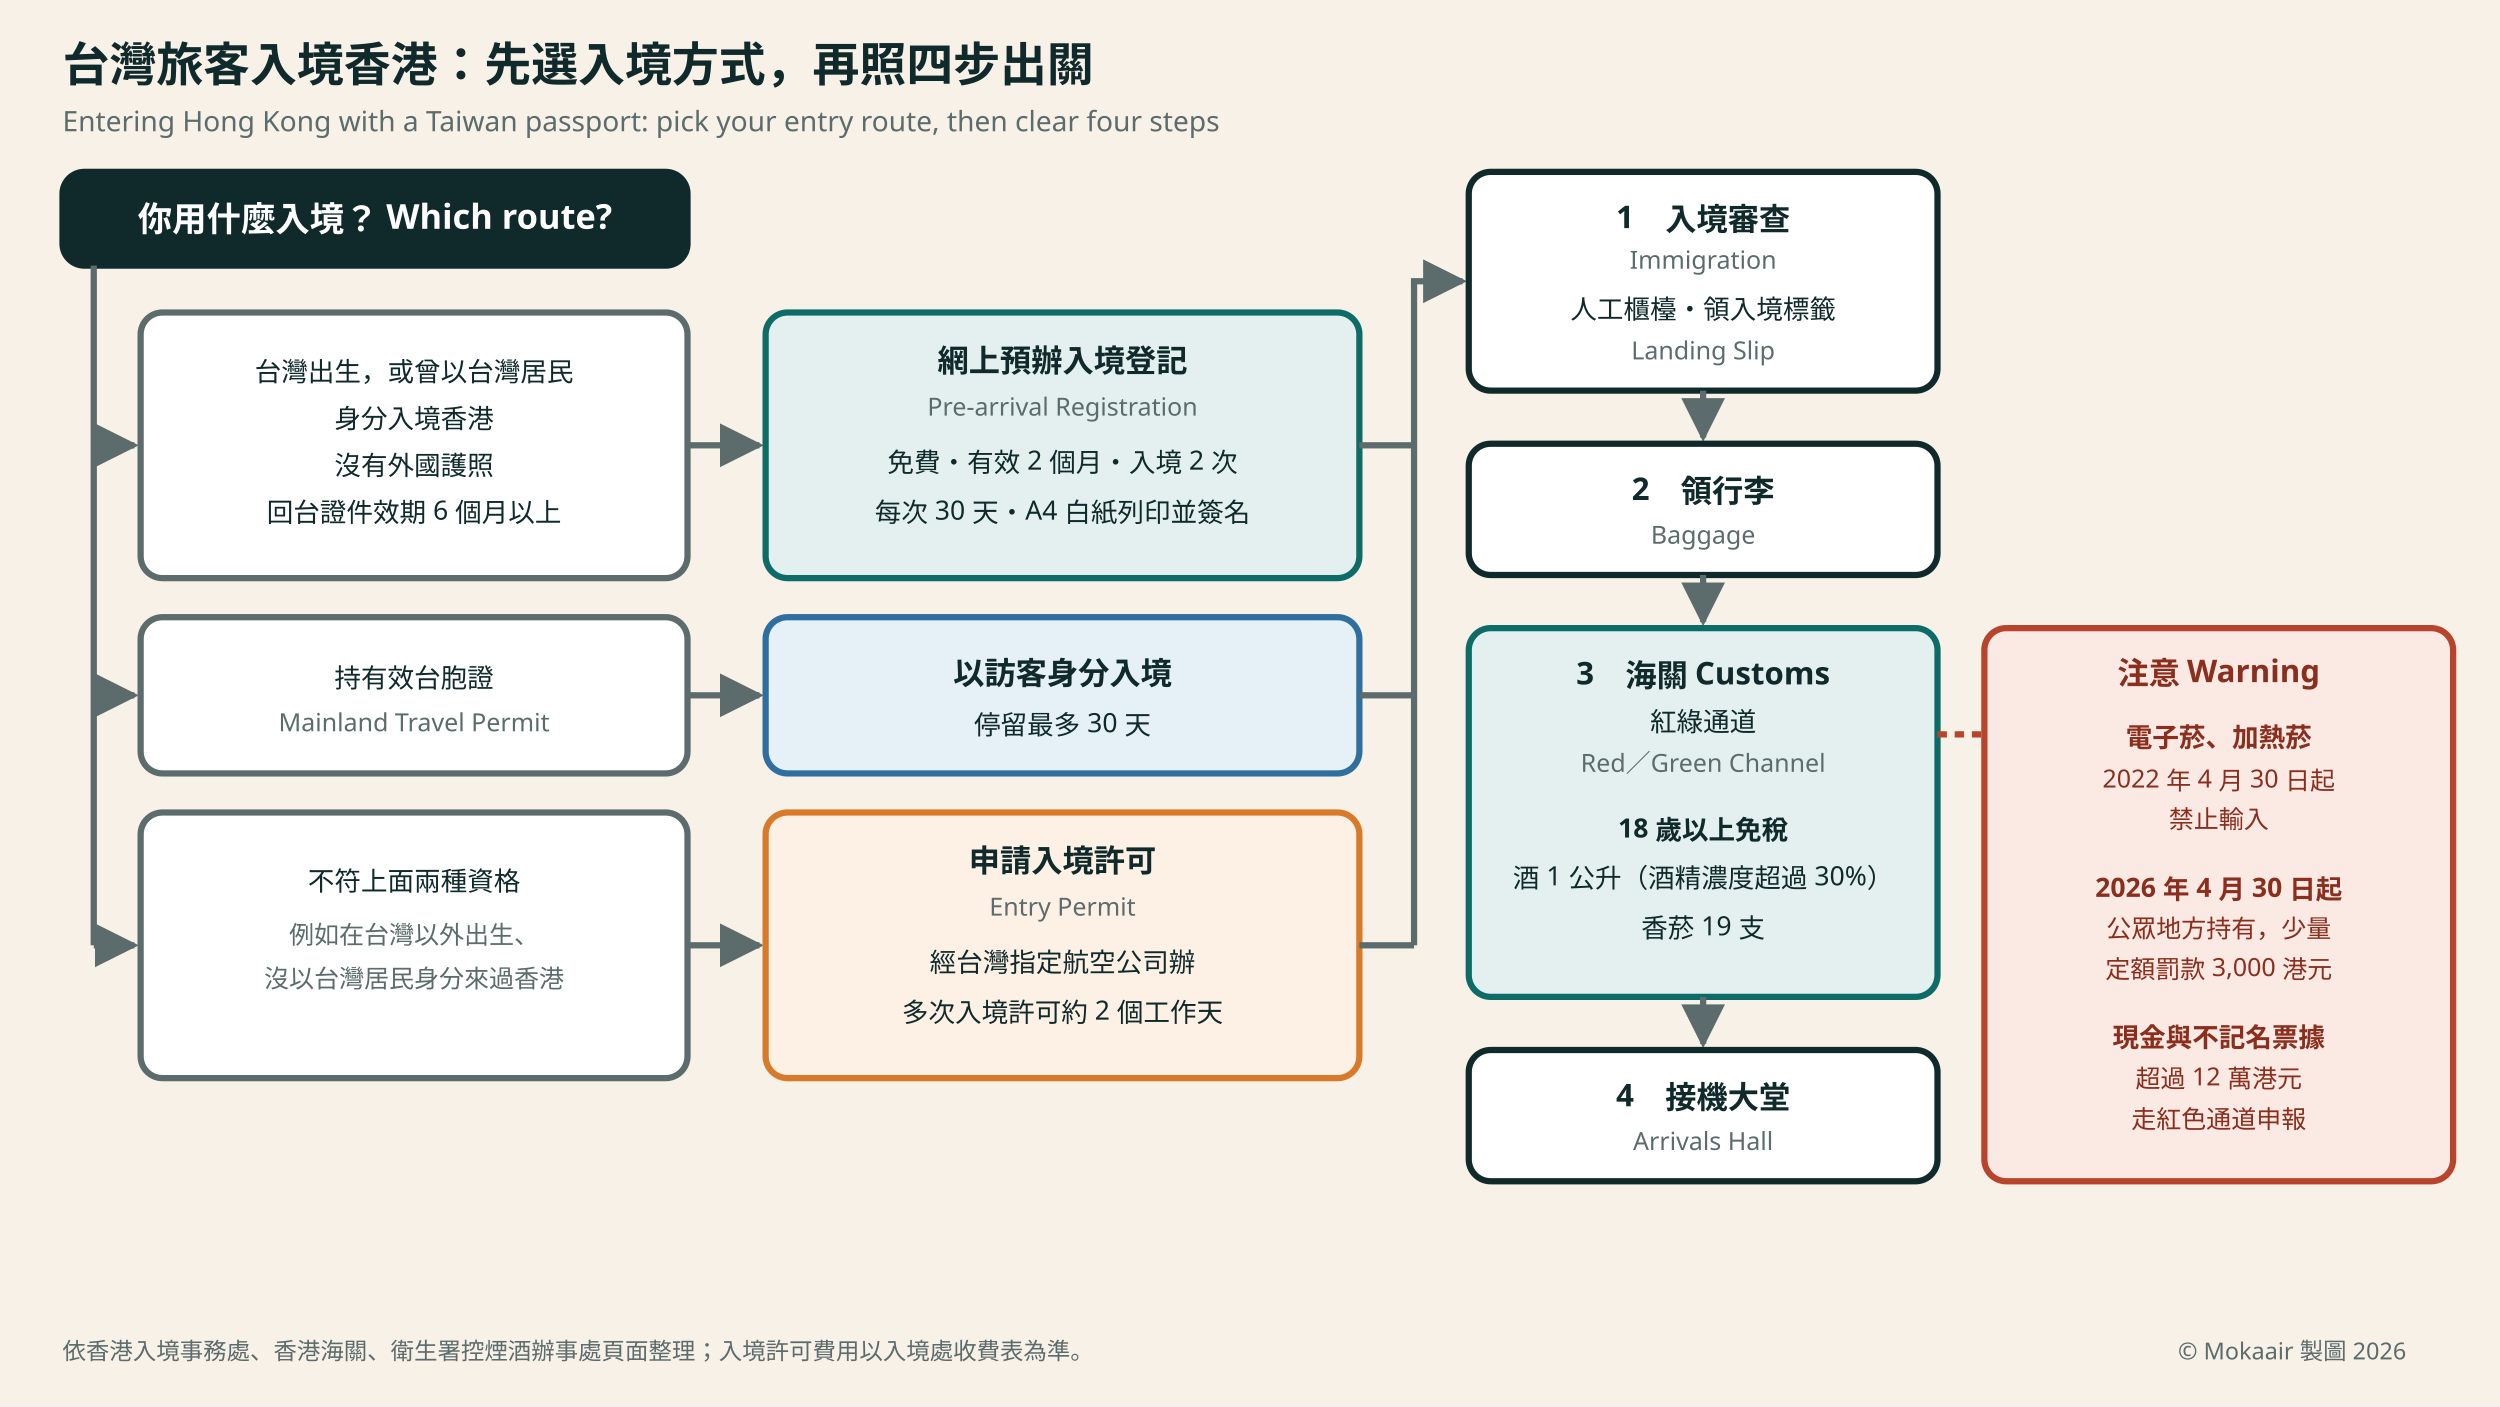
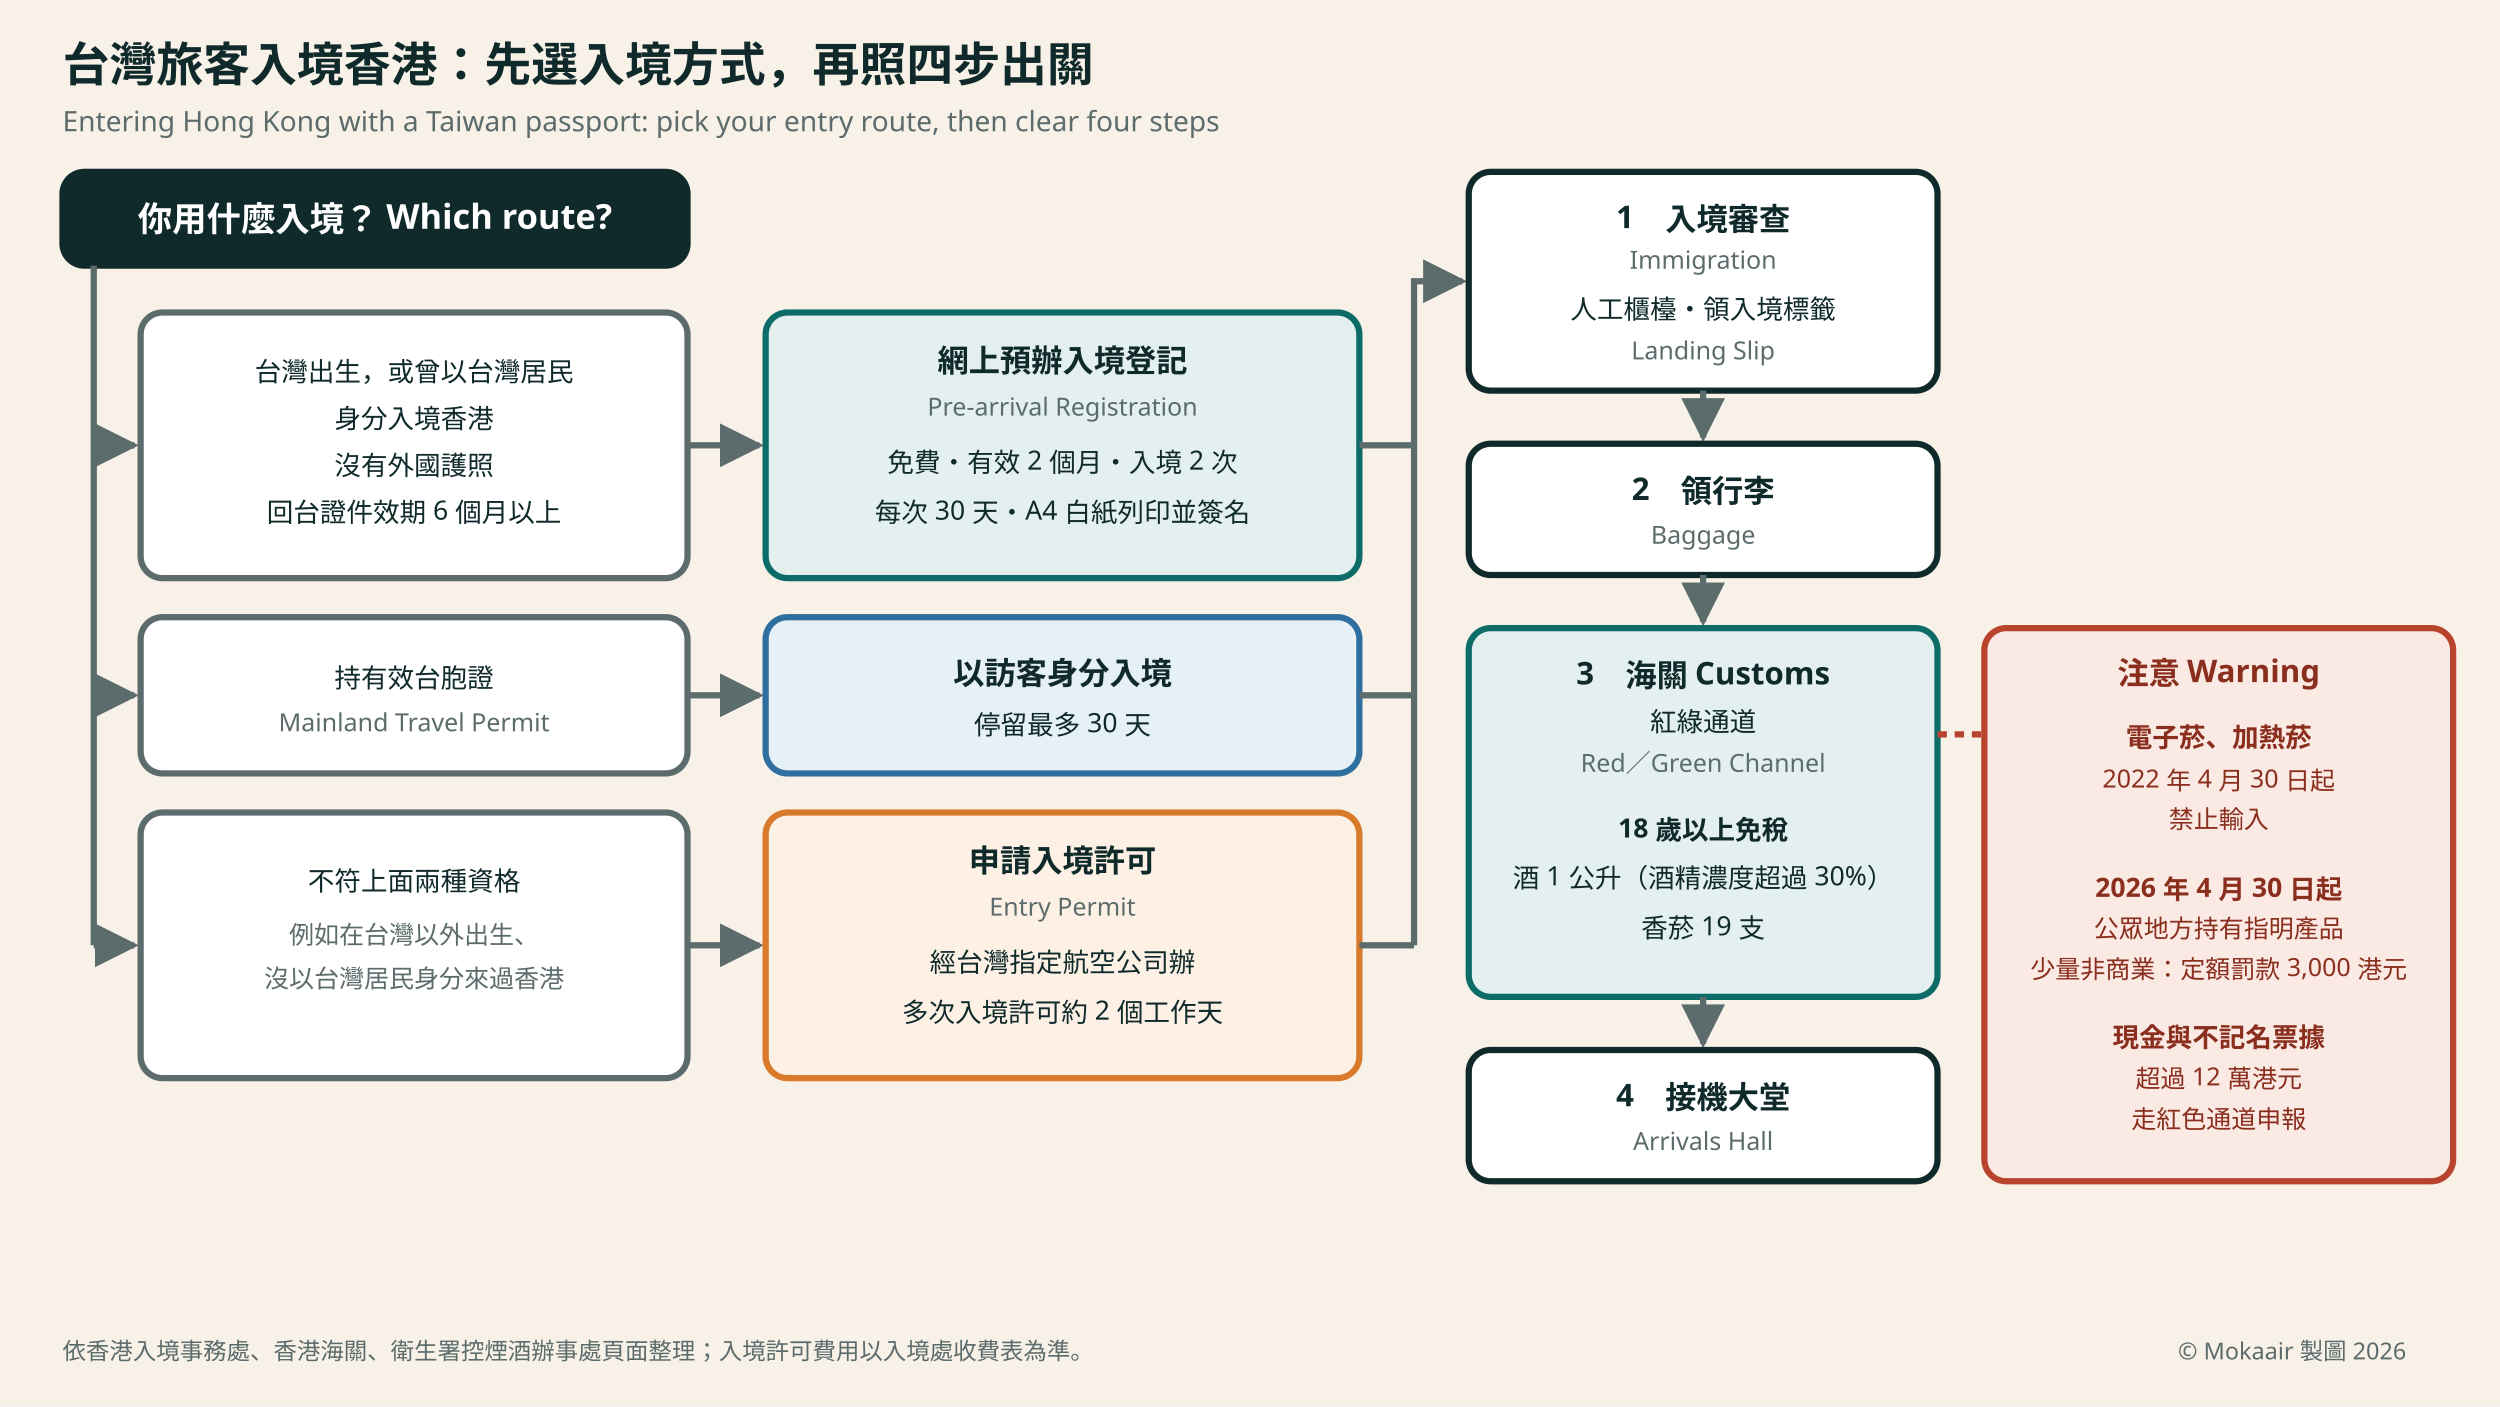
<svg xmlns="http://www.w3.org/2000/svg" viewBox="0 0 1600 900" width="1600" height="900" role="img" aria-labelledby="title desc" font-family="'Noto Sans TC','Noto Sans JP','PingFang TC','Microsoft JhengHei','Hiragino Sans',system-ui,sans-serif">
  <rect width="1600" height="900" fill="#F7F1E8" />
  <defs>
    <marker id="arrow" viewBox="0 0 10 10" refX="9" refY="5" markerWidth="7" markerHeight="7" orient="auto">
      <path d="M 0 0 L 10 5 L 0 10 z" fill="#5C6B6B" />
    </marker>
  </defs>
  <text x="40" y="52" font-size="30" font-weight="700" fill="#102A2B">台灣旅客入境香港：先選入境方式，再照四步出關</text>
  <text x="40" y="84" font-size="18" fill="#5C6B6B">Entering Hong Kong with a Taiwan passport: pick your entry route, then clear four steps</text>
  <rect x="40" y="110" width="400" height="60" rx="14" fill="#102A2B" stroke="#102A2B" stroke-width="4" />
  <text x="240" y="148" font-size="22" font-weight="700" fill="#FFFFFF" text-anchor="middle">你用什麼入境？ Which route?</text>
  <path d="M 60 170 L 60 605" stroke="#5C6B6B" stroke-width="4" fill="none" />
  <path d="M 60 285 L 86 285" stroke="#5C6B6B" stroke-width="4" marker-end="url(#arrow)" />
  <path d="M 60 445 L 86 445" stroke="#5C6B6B" stroke-width="4" marker-end="url(#arrow)" />
  <path d="M 60 605 L 86 605" stroke="#5C6B6B" stroke-width="4" marker-end="url(#arrow)" />
  <rect x="90" y="200" width="350" height="170" rx="14" fill="#FFFFFF" stroke="#5C6B6B" stroke-width="4" />
  <text x="265" y="244" font-size="17" fill="#102A2B" text-anchor="middle">台灣出生，或曾以台灣居民</text>
  <text x="265" y="274" font-size="17" fill="#102A2B" text-anchor="middle">身分入境香港</text>
  <text x="265" y="304" font-size="17" fill="#102A2B" text-anchor="middle">沒有外國護照</text>
  <text x="265" y="334" font-size="17" fill="#102A2B" text-anchor="middle">回台證件效期 6 個月以上</text>
  <path d="M 440 285 L 486 285" stroke="#5C6B6B" stroke-width="4" marker-end="url(#arrow)" />
  <rect x="490" y="200" width="380" height="170" rx="14" fill="#E3F0EF" stroke="#0D6B68" stroke-width="4" />
  <text x="680" y="238" font-size="20" font-weight="700" fill="#102A2B" text-anchor="middle">網上預辦入境登記</text>
  <text x="680" y="266" font-size="16" fill="#5C6B6B" text-anchor="middle">Pre-arrival Registration</text>
  <text x="680" y="302" font-size="17" fill="#102A2B" text-anchor="middle">免費・有效 2 個月・入境 2 次</text>
  <text x="680" y="334" font-size="17" fill="#102A2B" text-anchor="middle">每次 30 天・A4 白紙列印並簽名</text>
  <rect x="90" y="395" width="350" height="100" rx="14" fill="#FFFFFF" stroke="#5C6B6B" stroke-width="4" />
  <text x="265" y="440" font-size="17" fill="#102A2B" text-anchor="middle">持有效台胞證</text>
  <text x="265" y="468" font-size="16" fill="#5C6B6B" text-anchor="middle">Mainland Travel Permit</text>
  <path d="M 440 445 L 486 445" stroke="#5C6B6B" stroke-width="4" marker-end="url(#arrow)" />
  <rect x="490" y="395" width="380" height="100" rx="14" fill="#E6F0F7" stroke="#2F6F9F" stroke-width="4" />
  <text x="680" y="438" font-size="20" font-weight="700" fill="#102A2B" text-anchor="middle">以訪客身分入境</text>
  <text x="680" y="470" font-size="17" fill="#102A2B" text-anchor="middle">停留最多 30 天</text>
  <rect x="90" y="520" width="350" height="170" rx="14" fill="#FFFFFF" stroke="#5C6B6B" stroke-width="4" />
  <text x="265" y="570" font-size="17" fill="#102A2B" text-anchor="middle">不符上面兩種資格</text>
  <text x="265" y="604" font-size="16" fill="#5C6B6B" text-anchor="middle">例如在台灣以外出生、</text>
  <text x="265" y="632" font-size="16" fill="#5C6B6B" text-anchor="middle">沒以台灣居民身分來過香港</text>
  <path d="M 440 605 L 486 605" stroke="#5C6B6B" stroke-width="4" marker-end="url(#arrow)" />
  <rect x="490" y="520" width="380" height="170" rx="14" fill="#FDF1E6" stroke="#D97A2B" stroke-width="4" />
  <text x="680" y="558" font-size="20" font-weight="700" fill="#102A2B" text-anchor="middle">申請入境許可</text>
  <text x="680" y="586" font-size="16" fill="#5C6B6B" text-anchor="middle">Entry Permit</text>
  <text x="680" y="622" font-size="17" fill="#102A2B" text-anchor="middle">經台灣指定航空公司辦</text>
  <text x="680" y="654" font-size="17" fill="#102A2B" text-anchor="middle">多次入境許可約 2 個工作天</text>
  <path d="M 870 285 L 905 285" stroke="#5C6B6B" stroke-width="4" fill="none" />
  <path d="M 870 445 L 905 445" stroke="#5C6B6B" stroke-width="4" fill="none" />
  <path d="M 870 605 L 905 605" stroke="#5C6B6B" stroke-width="4" fill="none" />
  <path d="M 905 605 L 905 180" stroke="#5C6B6B" stroke-width="4" fill="none" />
  <path d="M 903 180 L 936 180" stroke="#5C6B6B" stroke-width="4" marker-end="url(#arrow)" />
  <rect x="940" y="110" width="300" height="140" rx="14" fill="#FFFFFF" stroke="#102A2B" stroke-width="4" />
  <text x="1090" y="146" font-size="20" font-weight="700" fill="#102A2B" text-anchor="middle">1　入境審查</text>
  <text x="1090" y="172" font-size="16" fill="#5C6B6B" text-anchor="middle">Immigration</text>
  <text x="1090" y="204" font-size="17" fill="#102A2B" text-anchor="middle">人工櫃檯・領入境標籤</text>
  <text x="1090" y="230" font-size="16" fill="#5C6B6B" text-anchor="middle">Landing Slip</text>
  <path d="M 1090 250 L 1090 280" stroke="#5C6B6B" stroke-width="4" marker-end="url(#arrow)" />
  <rect x="940" y="284" width="300" height="84" rx="14" fill="#FFFFFF" stroke="#102A2B" stroke-width="4" />
  <text x="1090" y="320" font-size="20" font-weight="700" fill="#102A2B" text-anchor="middle">2　領行李</text>
  <text x="1090" y="348" font-size="16" fill="#5C6B6B" text-anchor="middle">Baggage</text>
  <path d="M 1090 368 L 1090 398" stroke="#5C6B6B" stroke-width="4" marker-end="url(#arrow)" />
  <rect x="940" y="402" width="300" height="236" rx="14" fill="#E3F0EF" stroke="#0D6B68" stroke-width="4" />
  <text x="1090" y="438" font-size="20" font-weight="700" fill="#102A2B" text-anchor="middle">3　海關 Customs</text>
  <text x="1090" y="468" font-size="17" fill="#102A2B" text-anchor="middle">紅綠通道</text>
  <text x="1090" y="494" font-size="16" fill="#5C6B6B" text-anchor="middle">Red／Green Channel</text>
  <text x="1090" y="536" font-size="17" font-weight="700" fill="#102A2B" text-anchor="middle">18 歲以上免稅</text>
  <text x="1090" y="568" font-size="17" fill="#102A2B" text-anchor="middle">酒 1 公升（酒精濃度超過 30%）</text>
  <text x="1090" y="600" font-size="17" fill="#102A2B" text-anchor="middle">香菸 19 支</text>
  <path d="M 1090 638 L 1090 668" stroke="#5C6B6B" stroke-width="4" marker-end="url(#arrow)" />
  <rect x="940" y="672" width="300" height="84" rx="14" fill="#FFFFFF" stroke="#102A2B" stroke-width="4" />
  <text x="1090" y="708" font-size="20" font-weight="700" fill="#102A2B" text-anchor="middle">4　接機大堂</text>
  <text x="1090" y="736" font-size="16" fill="#5C6B6B" text-anchor="middle">Arrivals Hall</text>
  <path d="M 1240 470 L 1270 470" stroke="#B8442D" stroke-width="4" stroke-dasharray="6 5" fill="none" />
  <rect x="1270" y="402" width="300" height="354" rx="14" fill="#FBE9E4" stroke="#B8442D" stroke-width="4" />
  <text x="1420" y="438" font-size="20" font-weight="700" fill="#8A2E1D" text-anchor="middle">注意 Warning</text>
  <text x="1420" y="478" font-size="17" font-weight="700" fill="#8A2E1D" text-anchor="middle">電子菸、加熱菸</text>
  <text x="1420" y="504" font-size="16" fill="#8A2E1D" text-anchor="middle">2022 年 4 月 30 日起</text>
  <text x="1420" y="530" font-size="16" fill="#8A2E1D" text-anchor="middle">禁止輸入</text>
  <text x="1420" y="574" font-size="17" font-weight="700" fill="#8A2E1D" text-anchor="middle">2026 年 4 月 30 日起</text>
-   <text x="1420" y="600" font-size="16" fill="#8A2E1D" text-anchor="middle">公眾地方持有，少量</text>
-   <text x="1420" y="626" font-size="16" fill="#8A2E1D" text-anchor="middle">定額罰款 3,000 港元</text>
+   <text x="1420" y="600" font-size="16" fill="#8A2E1D" text-anchor="middle">公眾地方持有指明產品</text>
+   <text x="1420" y="626" font-size="16" fill="#8A2E1D" text-anchor="middle">少量非商業：定額罰款 3,000 港元</text>
  <text x="1420" y="670" font-size="17" font-weight="700" fill="#8A2E1D" text-anchor="middle">現金與不記名票據</text>
  <text x="1420" y="696" font-size="16" fill="#8A2E1D" text-anchor="middle">超過 12 萬港元</text>
  <text x="1420" y="722" font-size="16" fill="#8A2E1D" text-anchor="middle">走紅色通道申報</text>
  <text x="40" y="870" font-size="15" fill="#5C6B6B">依香港入境事務處、香港海關、衛生署控煙酒辦事處頁面整理；入境許可費用以入境處收費表為準。</text>
  <text x="1540" y="870" font-size="15" fill="#5C6B6B" text-anchor="end">© Mokaair 製圖 2026</text>
</svg>
